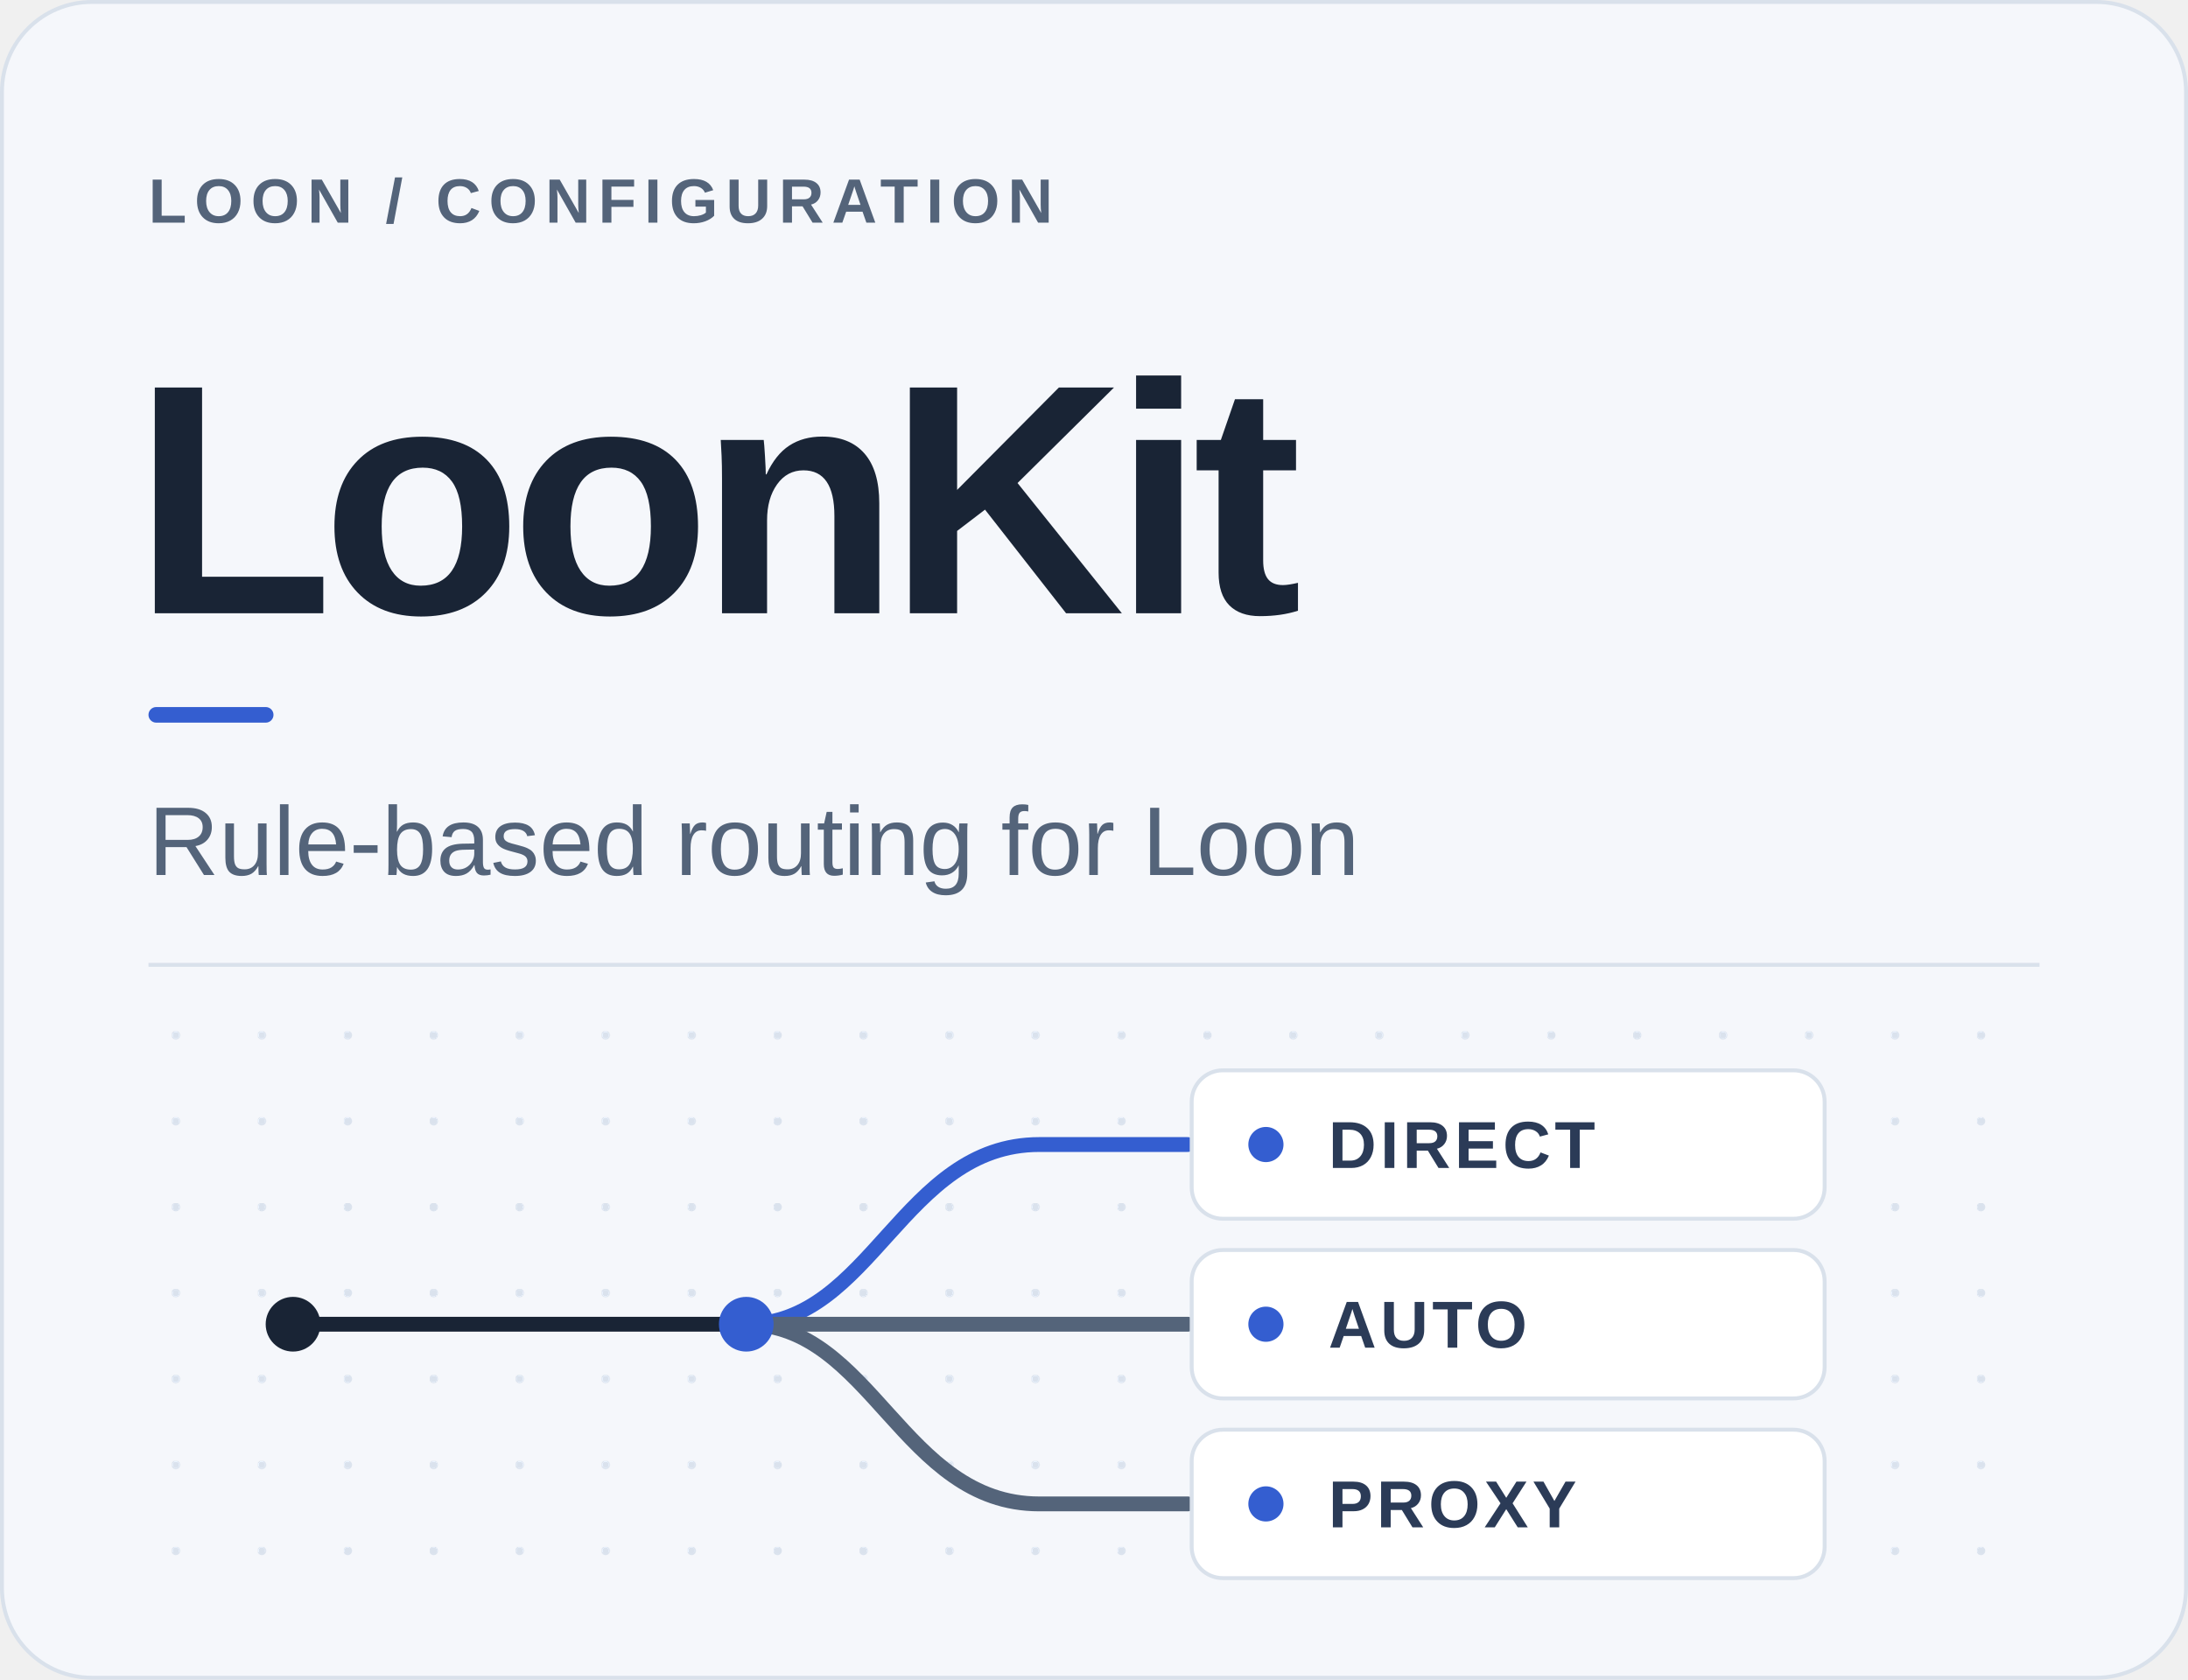
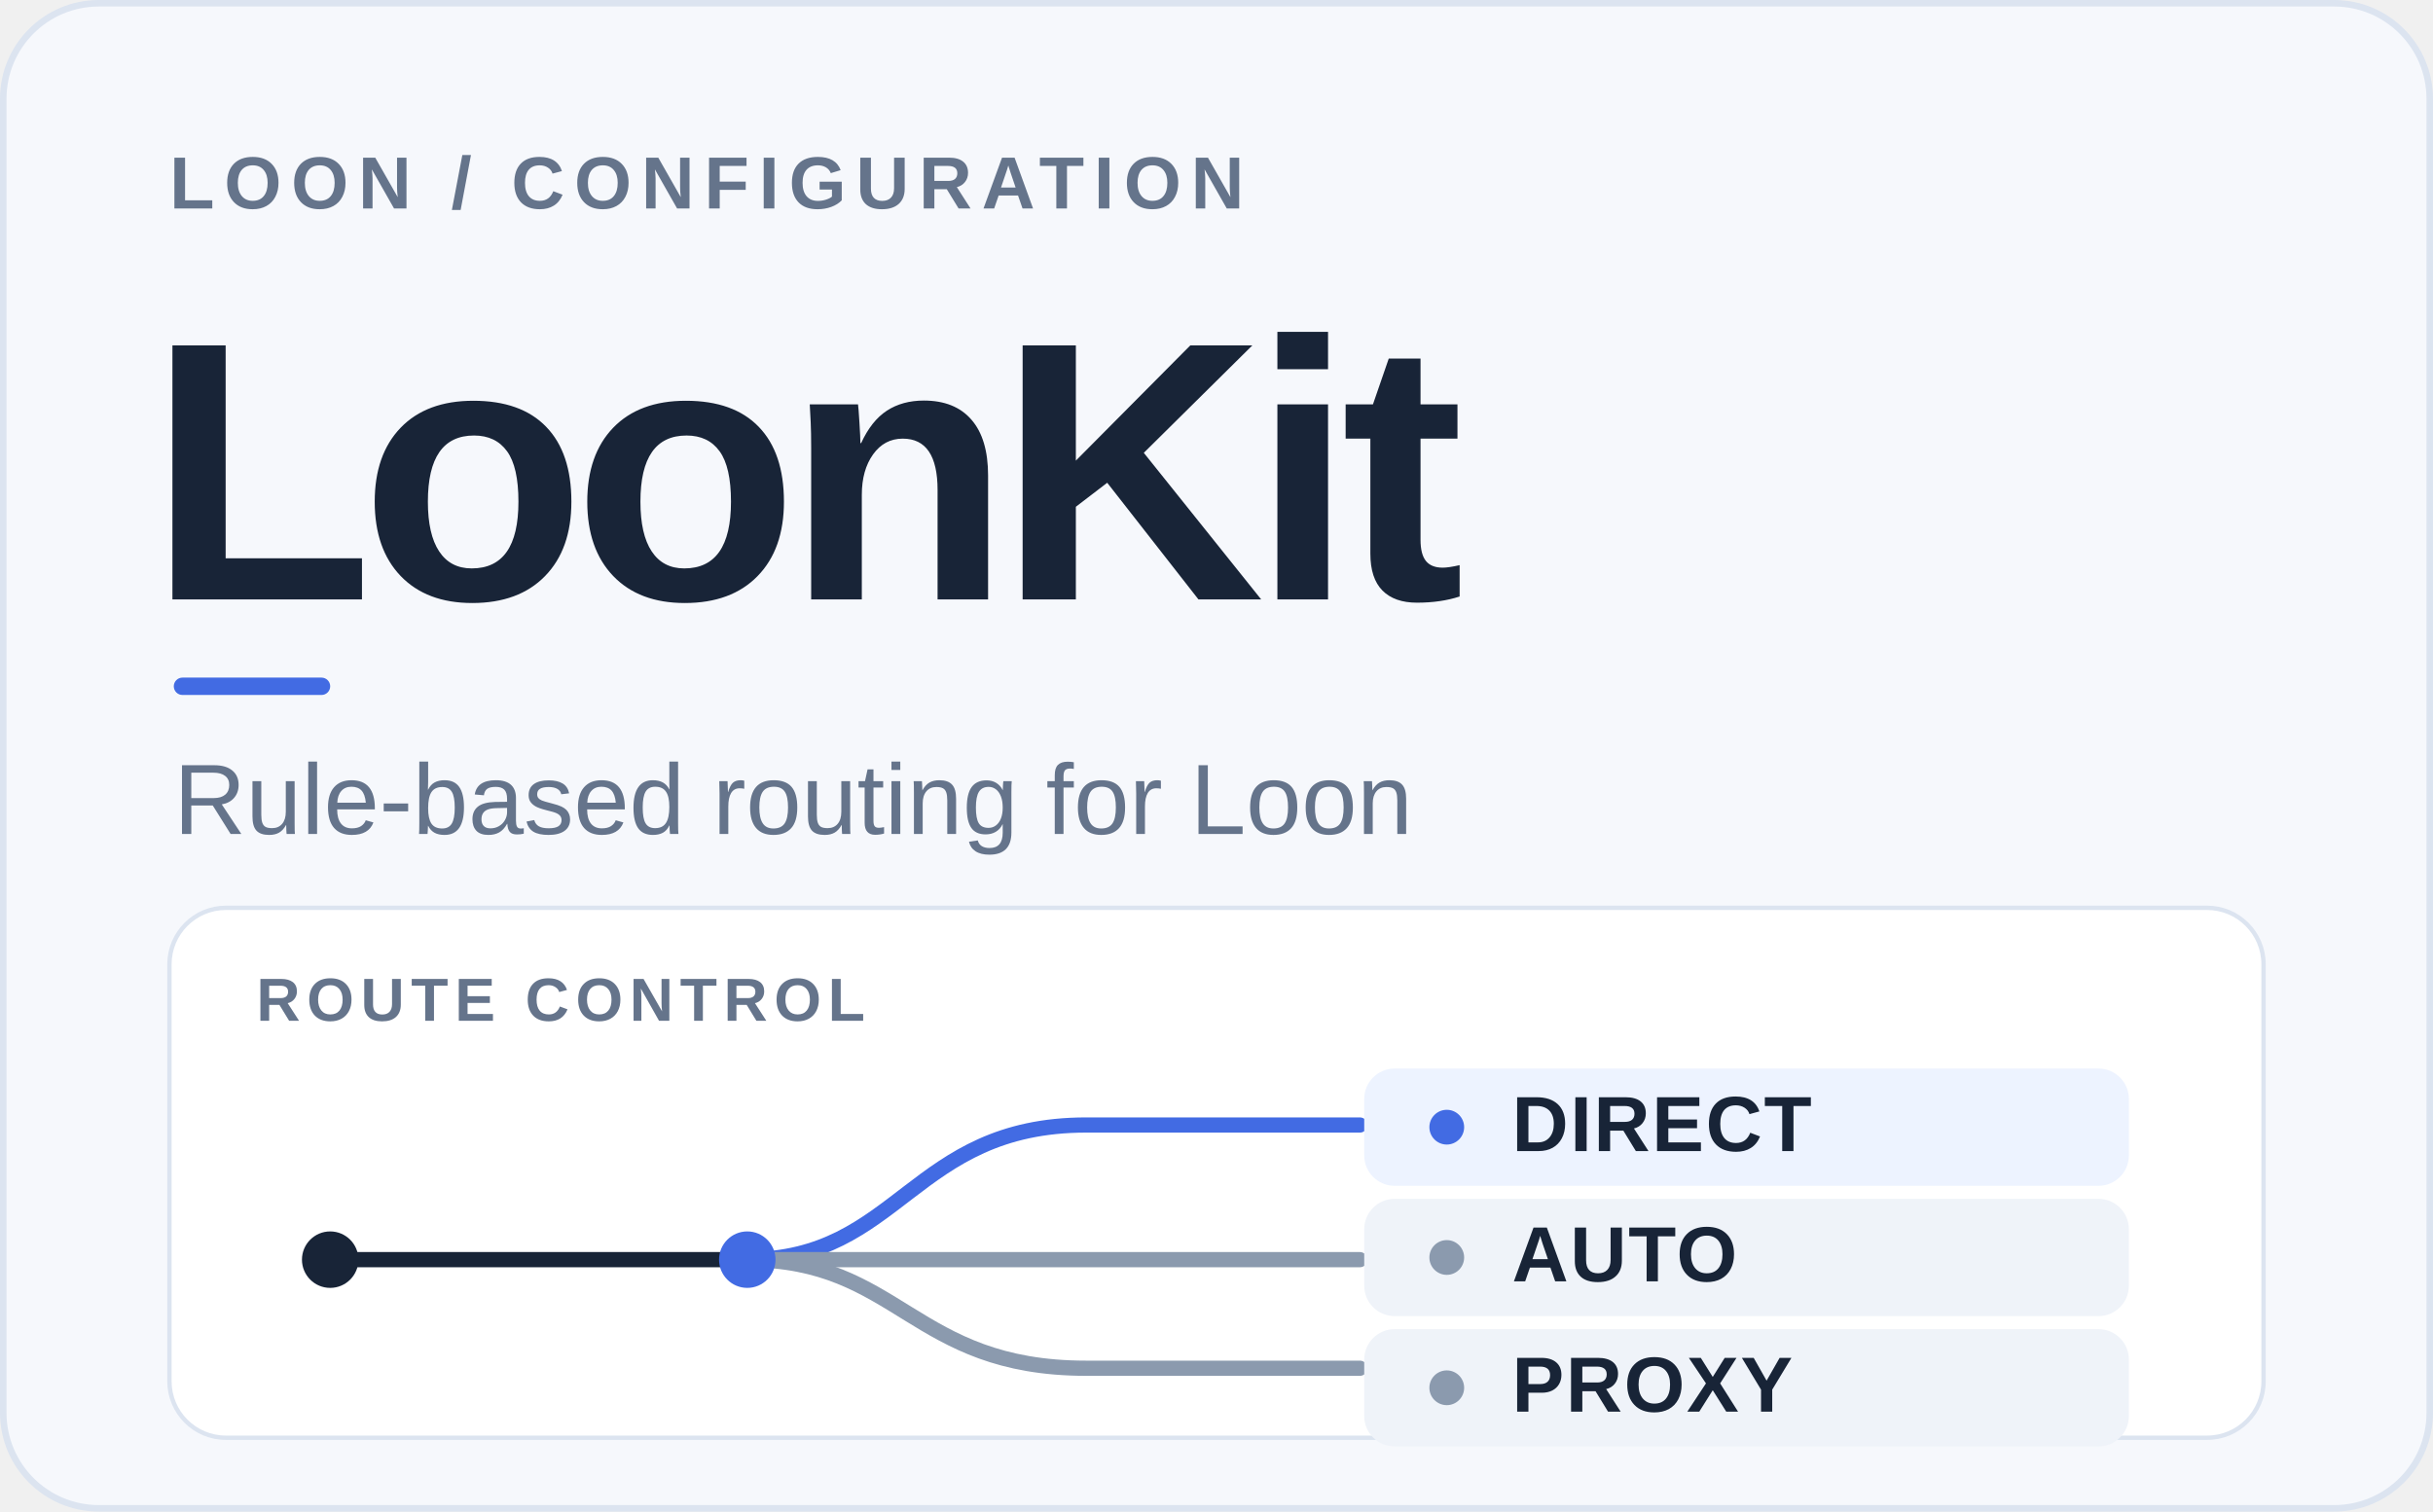
- <svg xmlns="http://www.w3.org/2000/svg" width="560" height="430" viewBox="0 0 560 430" role="img" aria-label="LoonKit: rule-based routing configuration for Loon">
-   <defs>
-     <pattern id="dots" width="22" height="22" patternUnits="userSpaceOnUse">
-       <circle cx="1" cy="1" r="1.1" fill="#DAE2ED" />
-     </pattern>
-   </defs>
-   <rect x=".5" y=".5" width="559" height="429" rx="23" fill="#F5F7FB" stroke="#D9E1EB" />
-   <text x="38" y="57" fill="#54647A" font-family="-apple-system,BlinkMacSystemFont,Segoe UI,Arial,sans-serif" font-size="16" font-weight="600" letter-spacing="2">LOON  /  CONFIGURATION</text>
-   <text x="34" y="157" fill="#192435" font-family="-apple-system,BlinkMacSystemFont,Segoe UI,Arial,sans-serif" font-size="84" font-weight="750" letter-spacing="-3">LoonKit</text>
-   <rect x="38" y="181" width="32" height="4" rx="2" fill="#345ED0" />
-   <text x="38" y="224" fill="#54647A" font-family="-apple-system,BlinkMacSystemFont,Segoe UI,Arial,sans-serif" font-size="25" font-weight="500">Rule-based routing for Loon</text>
-   <path d="M38 247H522" stroke="#D9E1EB" />
-   <rect x="38" y="260" width="484" height="156" rx="12" fill="url(#dots)" />
-   <g fill="none" stroke-linecap="round" stroke-width="3.8" stroke-linejoin="round">
-     <path d="M75 339H191" stroke="#192435" />
-     <path d="M191 339C223 339 231 293 266 293H304" stroke="#345ED0" />
-     <path d="M191 339H304" stroke="#54647A" />
-     <path d="M191 339C223 339 231 385 266 385H304" stroke="#54647A" />
+ <svg xmlns="http://www.w3.org/2000/svg" width="560" height="348" viewBox="0 0 560 348" role="img" aria-label="LoonKit - Routing configuration for Loon">
+   <rect x=".75" y=".75" width="558.5" height="346.5" rx="22" fill="#F6F8FC" stroke="#DCE4F0" stroke-width="1.5" />
+   <text x="39" y="48" fill="#65748B" font-family="-apple-system,BlinkMacSystemFont,'Segoe UI',Arial,sans-serif" font-weight="600" letter-spacing="2.2" font-size="17">LOON / CONFIGURATION</text>
+   <text x="34" y="138" fill="#182437" font-family="-apple-system,BlinkMacSystemFont,'Segoe UI',Arial,sans-serif" font-size="85" font-weight="750" letter-spacing="-3">LoonKit</text>
+   <rect x="40" y="156" width="36" height="4" rx="2" fill="#426BE3" />
+   <text x="40" y="192" fill="#65748B" font-family="-apple-system,BlinkMacSystemFont,'Segoe UI',Arial,sans-serif" font-size="23" font-weight="500">Rule-based routing for Loon</text>
+   <rect x="39" y="209" width="482" height="122" rx="13" fill="#FFFFFF" stroke="#DCE4F0" />
+   <text x="59" y="235" fill="#65748B" font-family="-apple-system,BlinkMacSystemFont,'Segoe UI',Arial,sans-serif" font-size="14" font-weight="600" letter-spacing="1.5">ROUTE CONTROL</text>
+   <g fill="none" stroke-width="3.5" stroke-linecap="round" stroke-linejoin="round">
+     <path d="M76 290H172" stroke="#182437" />
+     <path d="M172 290C207 290 210 259 250 259H313" stroke="#426BE3" />
+     <path d="M172 290H313" stroke="#8B9AAE" />
+     <path d="M172 290C207 290 210 315 250 315H313" stroke="#8B9AAE" />
  </g>
-   <circle cx="75" cy="339" r="7" fill="#192435" />
-   <circle cx="191" cy="339" r="7" fill="#345ED0" />
-   <g font-family="-apple-system,BlinkMacSystemFont,Segoe UI,Arial,sans-serif" font-size="17" font-weight="650" letter-spacing="1">
-     <rect x="305" y="274" width="162" height="38" rx="8" fill="#FFFFFF" stroke="#D9E1EB" />
-     <circle cx="324" cy="293" r="4.5" fill="#345ED0" />
-     <text x="340" y="299" fill="#2B3B57">DIRECT</text>
-     <rect x="305" y="320" width="162" height="38" rx="8" fill="#FFFFFF" stroke="#D9E1EB" />
-     <circle cx="324" cy="339" r="4.5" fill="#345ED0" />
-     <text x="340" y="345" fill="#2B3B57">AUTO</text>
-     <rect x="305" y="366" width="162" height="38" rx="8" fill="#FFFFFF" stroke="#D9E1EB" />
-     <circle cx="324" cy="385" r="4.5" fill="#345ED0" />
-     <text x="340" y="391" fill="#2B3B57">PROXY</text>
+   <circle cx="76" cy="290" r="6.5" fill="#182437" />
+   <circle cx="172" cy="290" r="6.5" fill="#426BE3" />
+   <g font-family="-apple-system,BlinkMacSystemFont,'Segoe UI',Arial,sans-serif" font-weight="650" font-size="18" letter-spacing=".4">
+     <rect x="314" y="246" width="176" height="27" rx="7" fill="#EDF3FF" />
+     <rect x="314" y="276" width="176" height="27" rx="7" fill="#EFF3F9" />
+     <rect x="314" y="306" width="176" height="27" rx="7" fill="#EFF3F9" />
+     <circle cx="333" cy="259.5" r="4" fill="#426BE3" />
+     <text x="348" y="265" fill="#182437">DIRECT</text>
+     <circle cx="333" cy="289.5" r="4" fill="#8B9AAE" />
+     <text x="348" y="295" fill="#182437">AUTO</text>
+     <circle cx="333" cy="319.5" r="4" fill="#8B9AAE" />
+     <text x="348" y="325" fill="#182437">PROXY</text>
  </g>
</svg>
